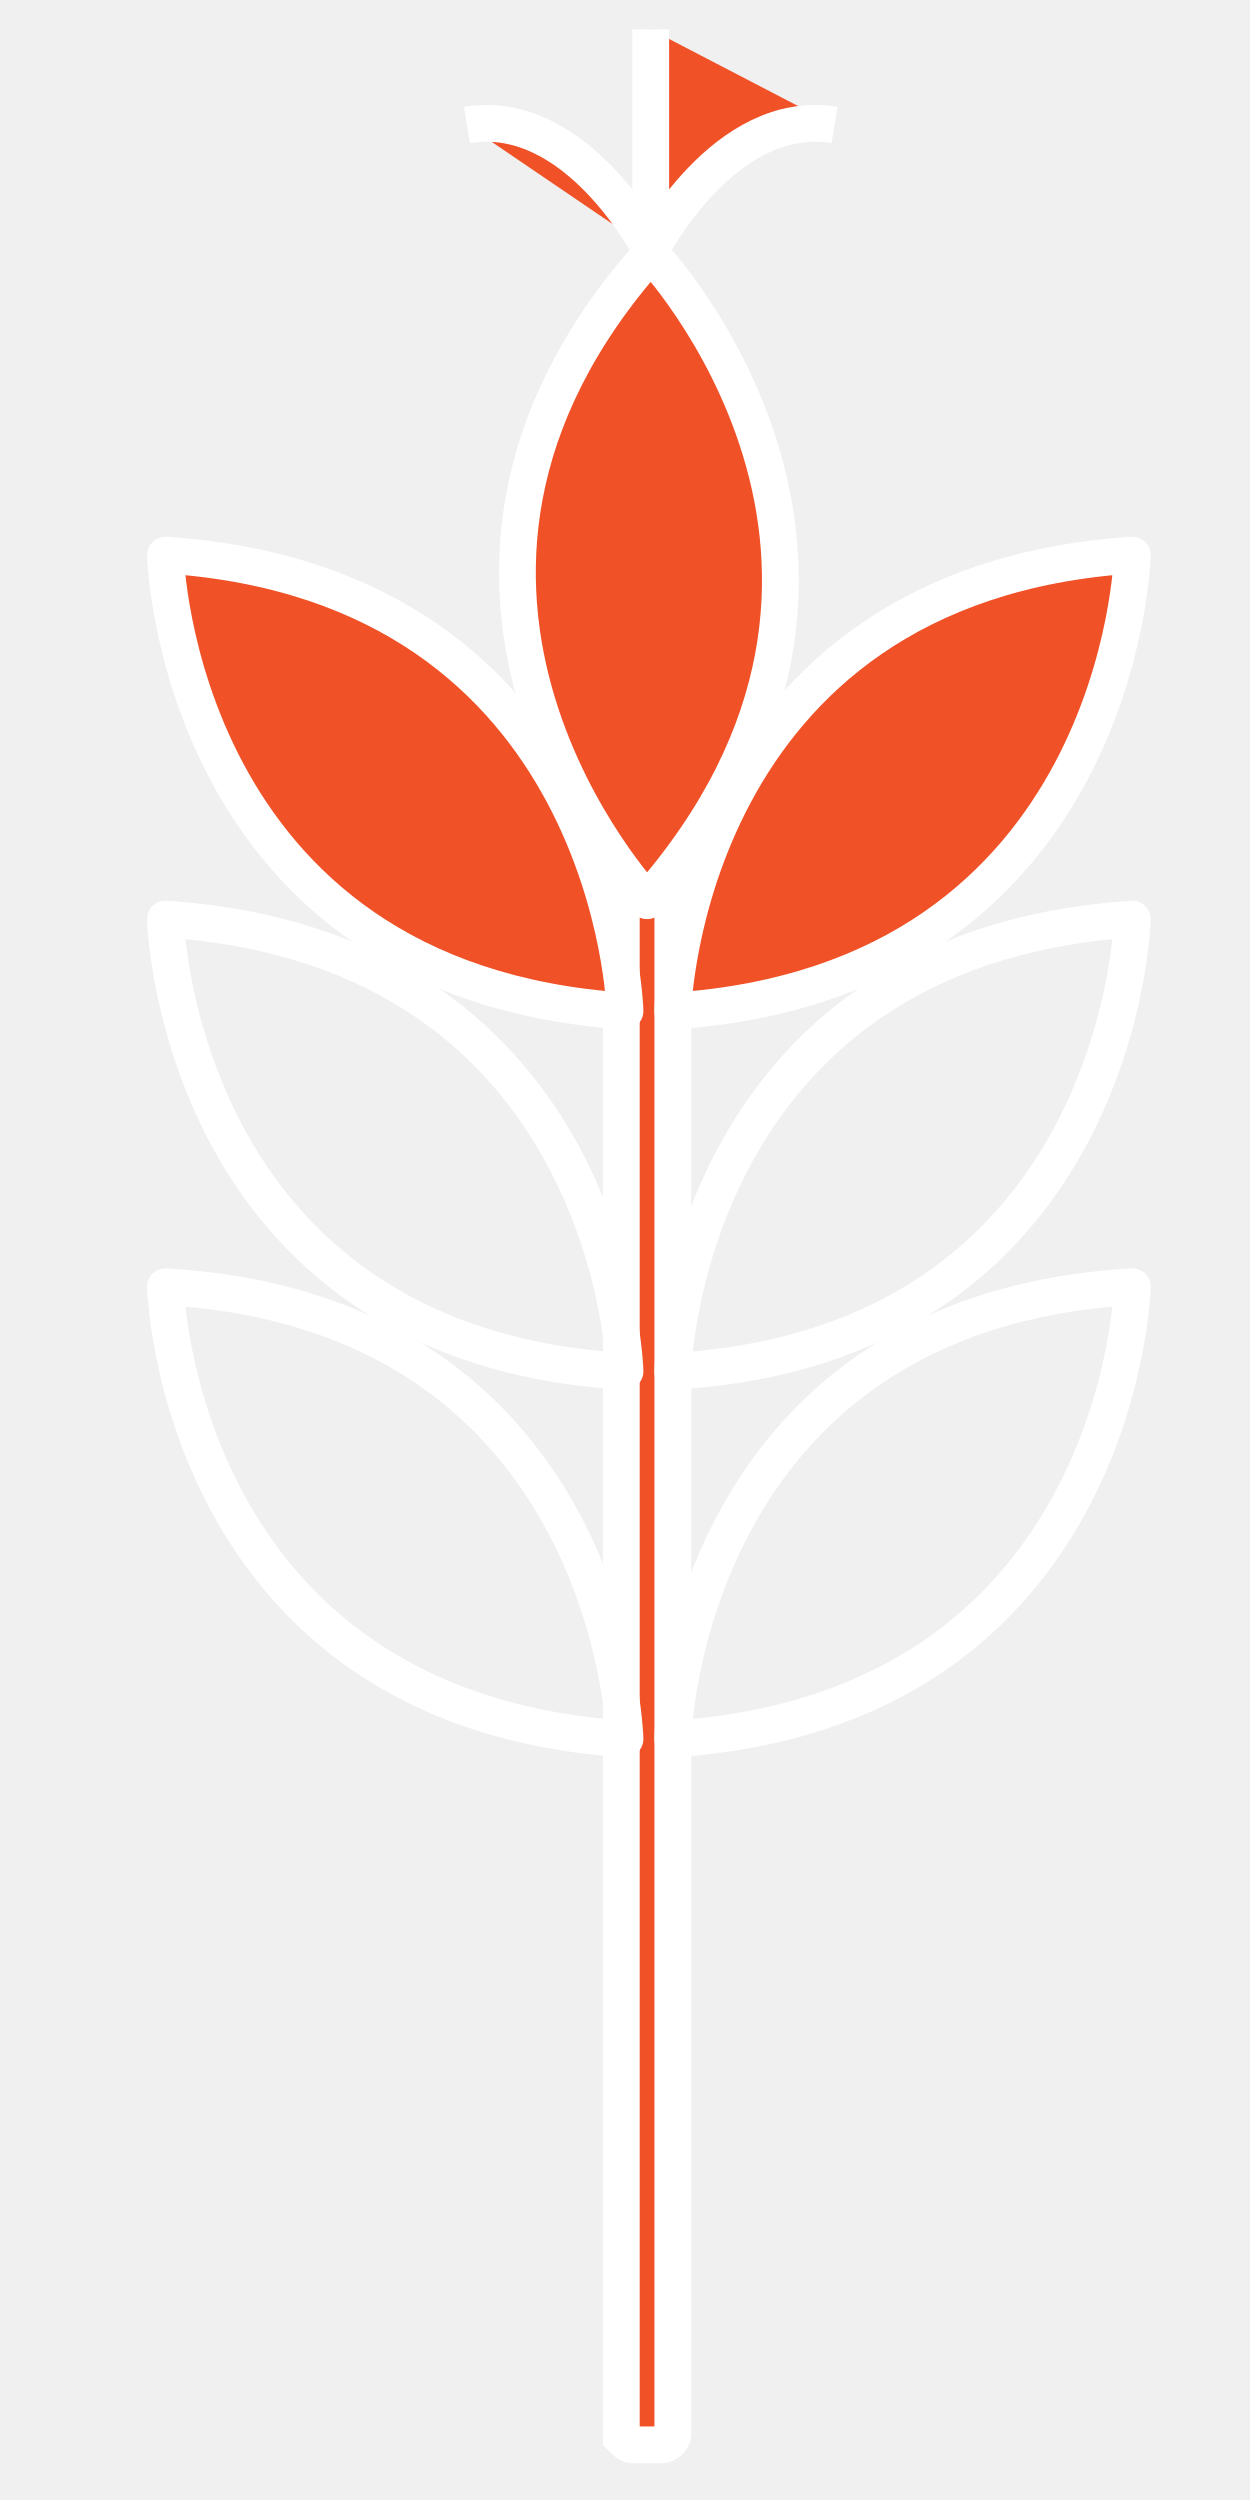
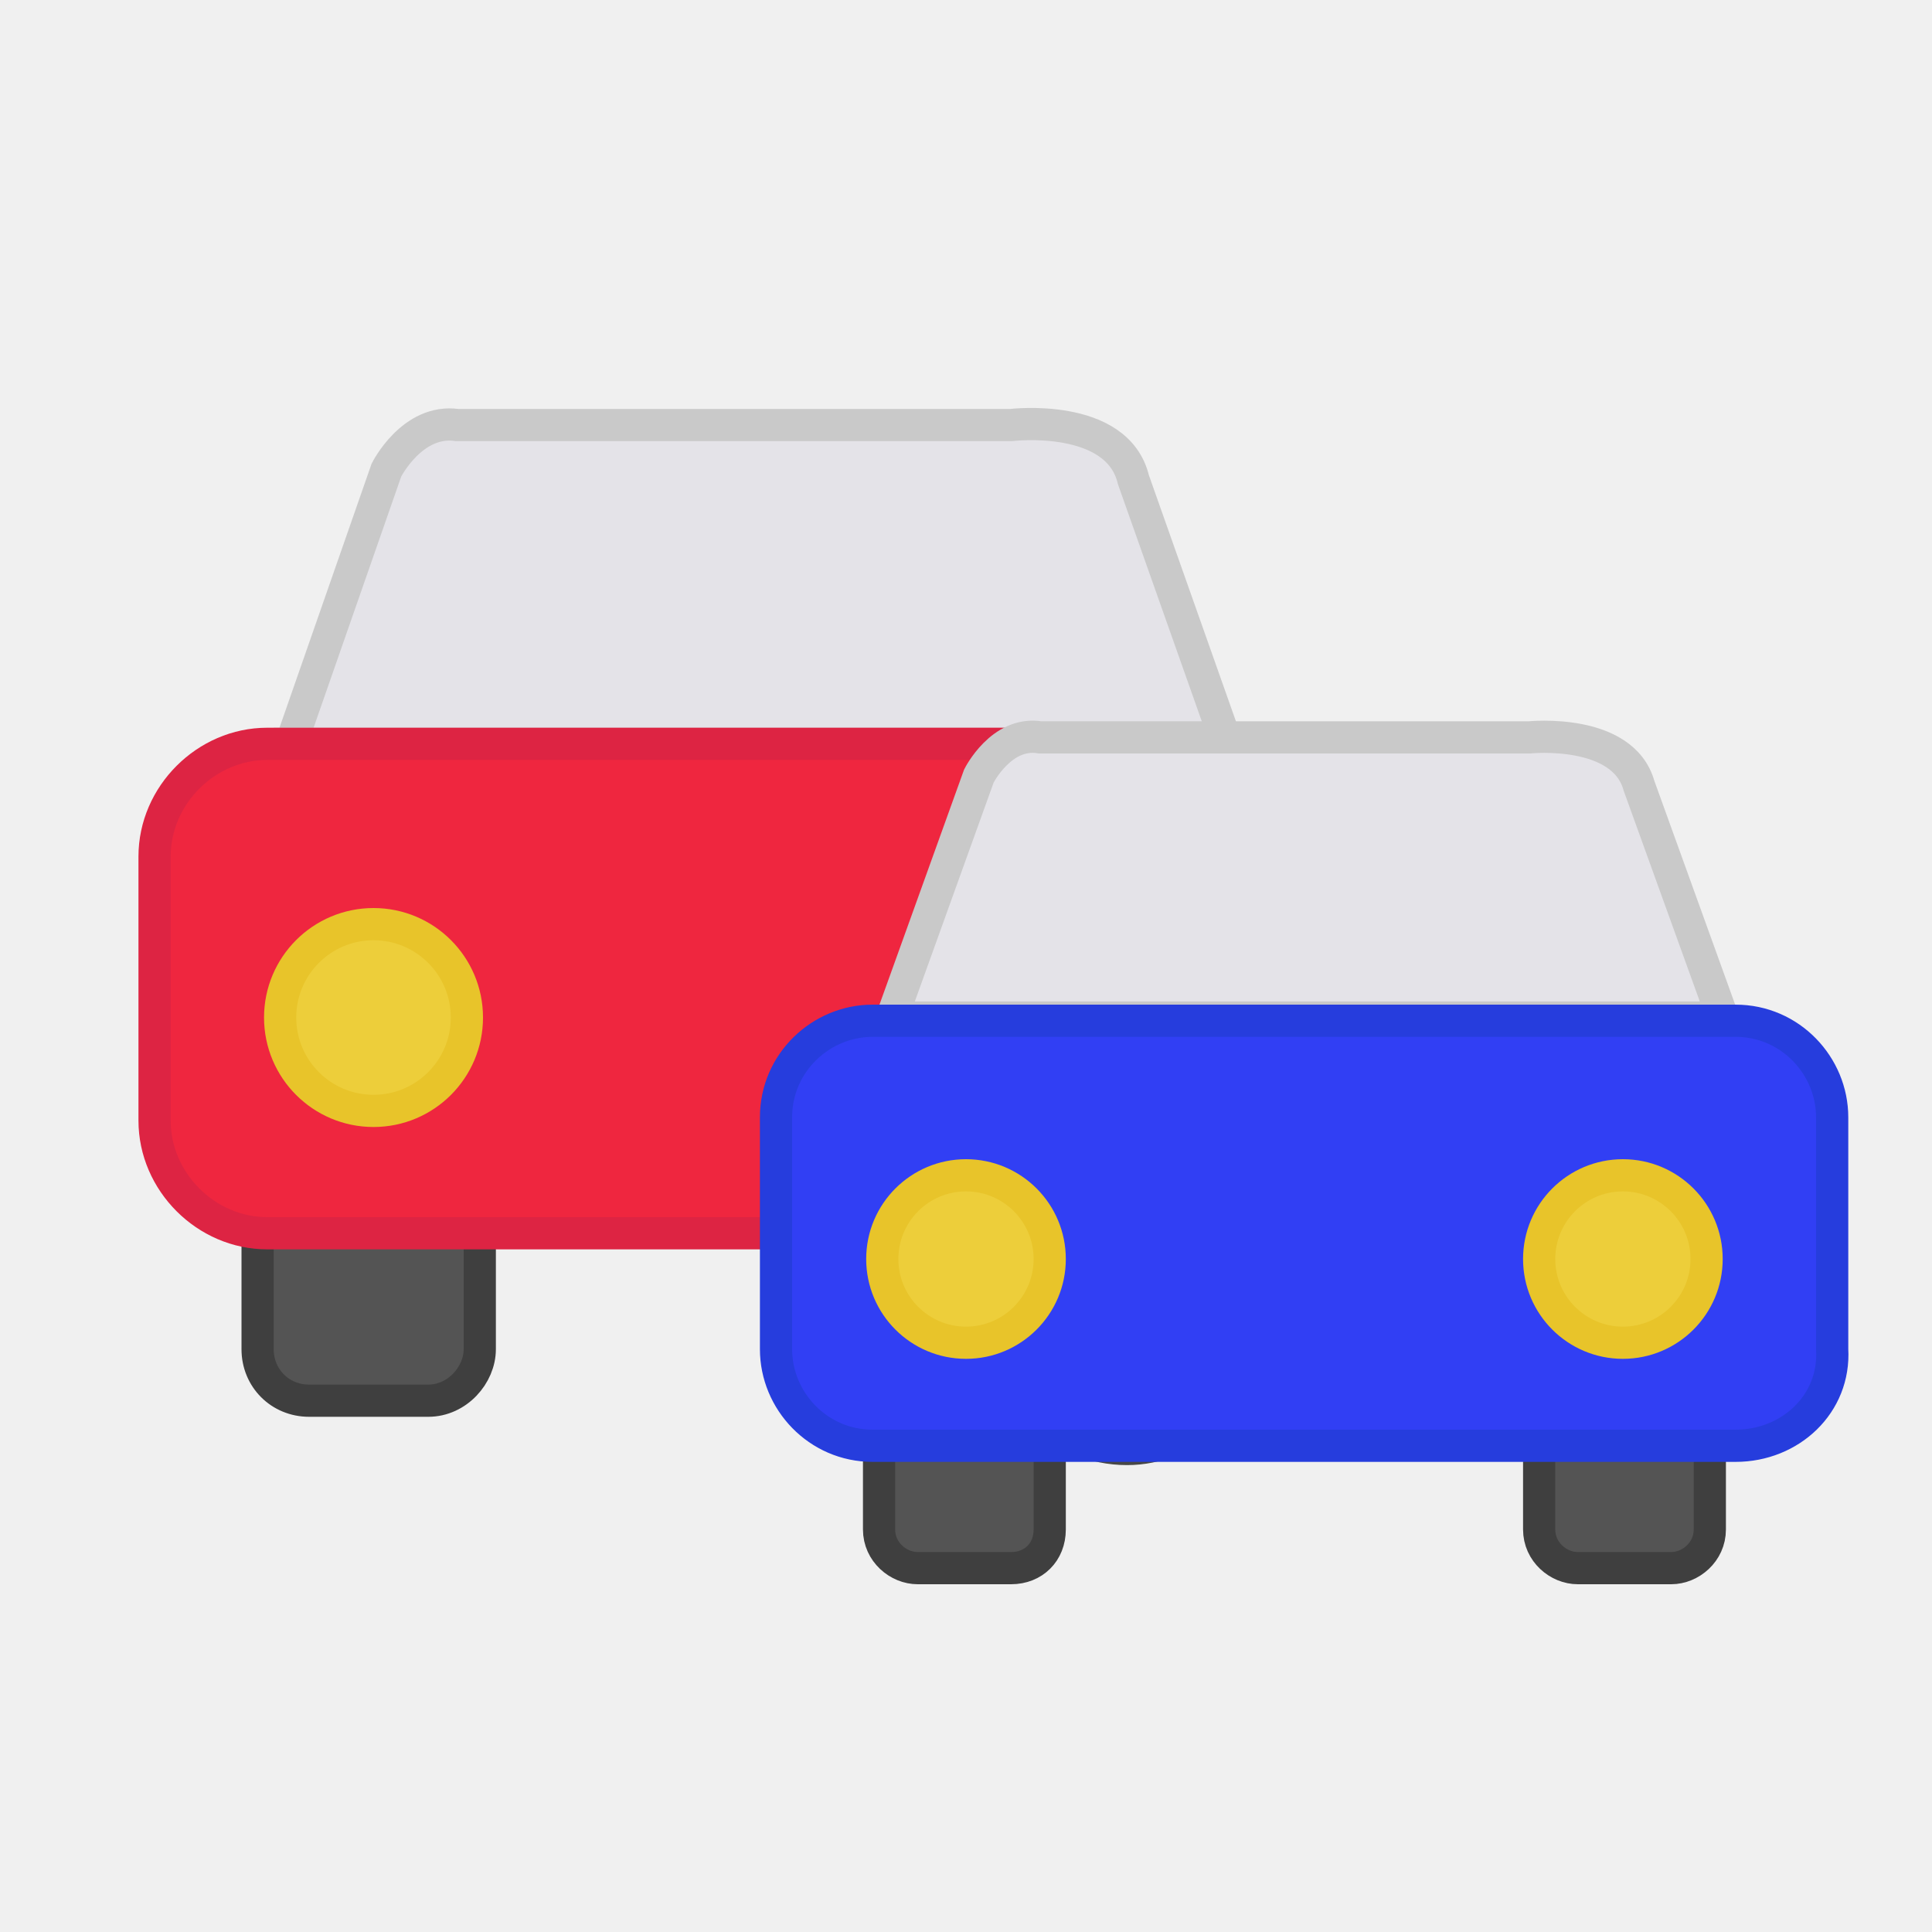
- <svg xmlns="http://www.w3.org/2000/svg" version="1.1" id="Layer_1" x="0px" y="0px" viewBox="0 0 34 68" style="enable-background:new 0 0 34 68;" xml:space="preserve">
+ <svg xmlns="http://www.w3.org/2000/svg" version="1.1" id="Layer_1" x="0px" y="0px" viewBox="0 0 60 60" style="enable-background:new 0 0 60 60;" xml:space="preserve">
  <style type="text/css">
- 	.st0{fill:#F05127;stroke:#FFFFFF;stroke-miterlimit:10;}
- 	.st1{fill:none;stroke:#FFFFFF;stroke-linecap:round;stroke-linejoin:round;stroke-miterlimit:10;}
- 	.st2{fill:#F05127;stroke:#FFFFFF;stroke-linecap:round;stroke-linejoin:round;stroke-miterlimit:10;}
+ 	.st0{fill:#545454;stroke:#3F3F3F;stroke-miterlimit:10;}
+ 	.st1{fill:none;stroke:#7655FF;stroke-width:2;stroke-linecap:round;stroke-linejoin:round;stroke-miterlimit:10;}
+ 	.st2{fill:#E4E3E8;stroke:#C9C9C9;stroke-miterlimit:10;}
+ 	.st3{fill:#4F4F4D;stroke:#474747;stroke-miterlimit:10;}
+ 	.st4{fill:#EF263F;stroke:#DD2443;stroke-miterlimit:10;}
+ 	.st5{fill:#EDCE3A;stroke:#E8C42A;stroke-miterlimit:10;}
+ 	.st6{fill:#313FF4;stroke:#263DDD;stroke-miterlimit:10;}
</style>
-   <g>
-     <path class="st0" d="M17.2,66.5h0.8c0.1,0,0.3-0.1,0.3-0.3V23.8c0-0.1-0.1-0.3-0.3-0.3h-0.8c-0.1,0-0.3,0.1-0.3,0.3v42.5   C17,66.4,17.1,66.5,17.2,66.5z" />
-     <path class="st1" d="M18.3,37.3C30.5,36.6,30.8,25,30.8,25C18.6,25.8,18.3,37.3,18.3,37.3z" />
-     <path class="st1" d="M17,37.3C4.8,36.6,4.5,25,4.5,25C16.7,25.8,17,37.3,17,37.3z" />
-     <path class="st1" d="M18.3,47.3C30.5,46.5,30.8,35,30.8,35C18.6,35.7,18.3,47.3,18.3,47.3z" />
-     <path class="st1" d="M17,47.3C4.8,46.5,4.5,35,4.5,35C16.7,35.7,17,47.3,17,47.3z" />
-     <path class="st0" d="M17.7,6.8c0,0-2-3.9-5-3.4" />
-     <path class="st0" d="M22.7,3.4c-3-0.5-5,3.4-5,3.4V0.8" />
-     <path class="st2" d="M17.6,24.5c8.1-9.2,0.1-17.6,0.1-17.6C9.6,16,17.6,24.5,17.6,24.5z" />
-     <path class="st2" d="M18.3,27.5c12.2-0.8,12.5-12.4,12.5-12.4C18.6,15.9,18.3,27.5,18.3,27.5z" />
-     <path class="st2" d="M17,27.5C4.8,26.7,4.5,15.1,4.5,15.1C16.7,15.9,17,27.5,17,27.5z" />
-   </g>
+   <path class="st0" d="M13.3,43.5H9.6c-0.9,0-1.6-0.7-1.6-1.6v-3.7c0-0.9,0.7-1.6,1.6-1.6h3.7c0.9,0,1.6,0.7,1.6,1.6v3.7  C14.9,42.7,14.2,43.5,13.3,43.5z" />
+   <path class="st0" d="M31.4,48.7h-2.9c-0.6,0-1.2-0.5-1.2-1.2v-2.9c0-0.6,0.5-1.2,1.2-1.2h2.9c0.6,0,1.2,0.5,1.2,1.2v2.9  C32.6,48.2,32.1,48.7,31.4,48.7z" />
+   <path class="st0" d="M51.9,48.7H49c-0.6,0-1.2-0.5-1.2-1.2v-2.9c0-0.6,0.5-1.2,1.2-1.2h2.9c0.6,0,1.2,0.5,1.2,1.2v2.9  C53.1,48.2,52.5,48.7,51.9,48.7z" />
+   <path class="st1" d="M78.3-1.4" />
+   <path class="st2" d="M9,23.2l3-8.6c0,0,0.8-1.6,2.2-1.4l17.2,0c0,0,3.3-0.4,3.8,1.7l2.9,8.2H9z" />
+   <path class="st3" d="M35,45L35,45c-2.1,0-3.8-1.7-3.8-3.8v-1.1c0-0.9,0.8-1.7,1.7-1.7h3.8c0.9,0,1.7,0.8,1.7,1.7v1.5  C38.4,43.5,36.9,45,35,45z" />
+   <path class="st4" d="M38.8,38.3H8.3c-1.9,0-3.5-1.6-3.5-3.5v-8.2c0-1.9,1.6-3.5,3.5-3.5h30.5c1.9,0,3.5,1.6,3.5,3.5v8.2  C42.2,36.8,40.7,38.3,38.8,38.3z" />
+   <circle class="st5" cx="11.6" cy="31.6" r="2.9" />
+   <circle class="st5" cx="34.8" cy="31.6" r="2.9" />
+   <path class="st2" d="M27.7,31.6l2.7-7.5c0,0,0.7-1.4,1.9-1.2l15.2,0c0,0,2.9-0.3,3.4,1.5l2.6,7.2H27.7z" />
+   <path class="st6" d="M53.9,44.9H27.1c-1.7,0-3-1.4-3-3v-7.2c0-1.7,1.4-3,3-3h26.8c1.7,0,3,1.4,3,3v7.2C57,43.6,55.6,44.9,53.9,44.9z  " />
+   <circle class="st5" cx="30" cy="39.1" r="2.6" />
+   <circle class="st5" cx="50.4" cy="39.1" r="2.6" />
</svg>
